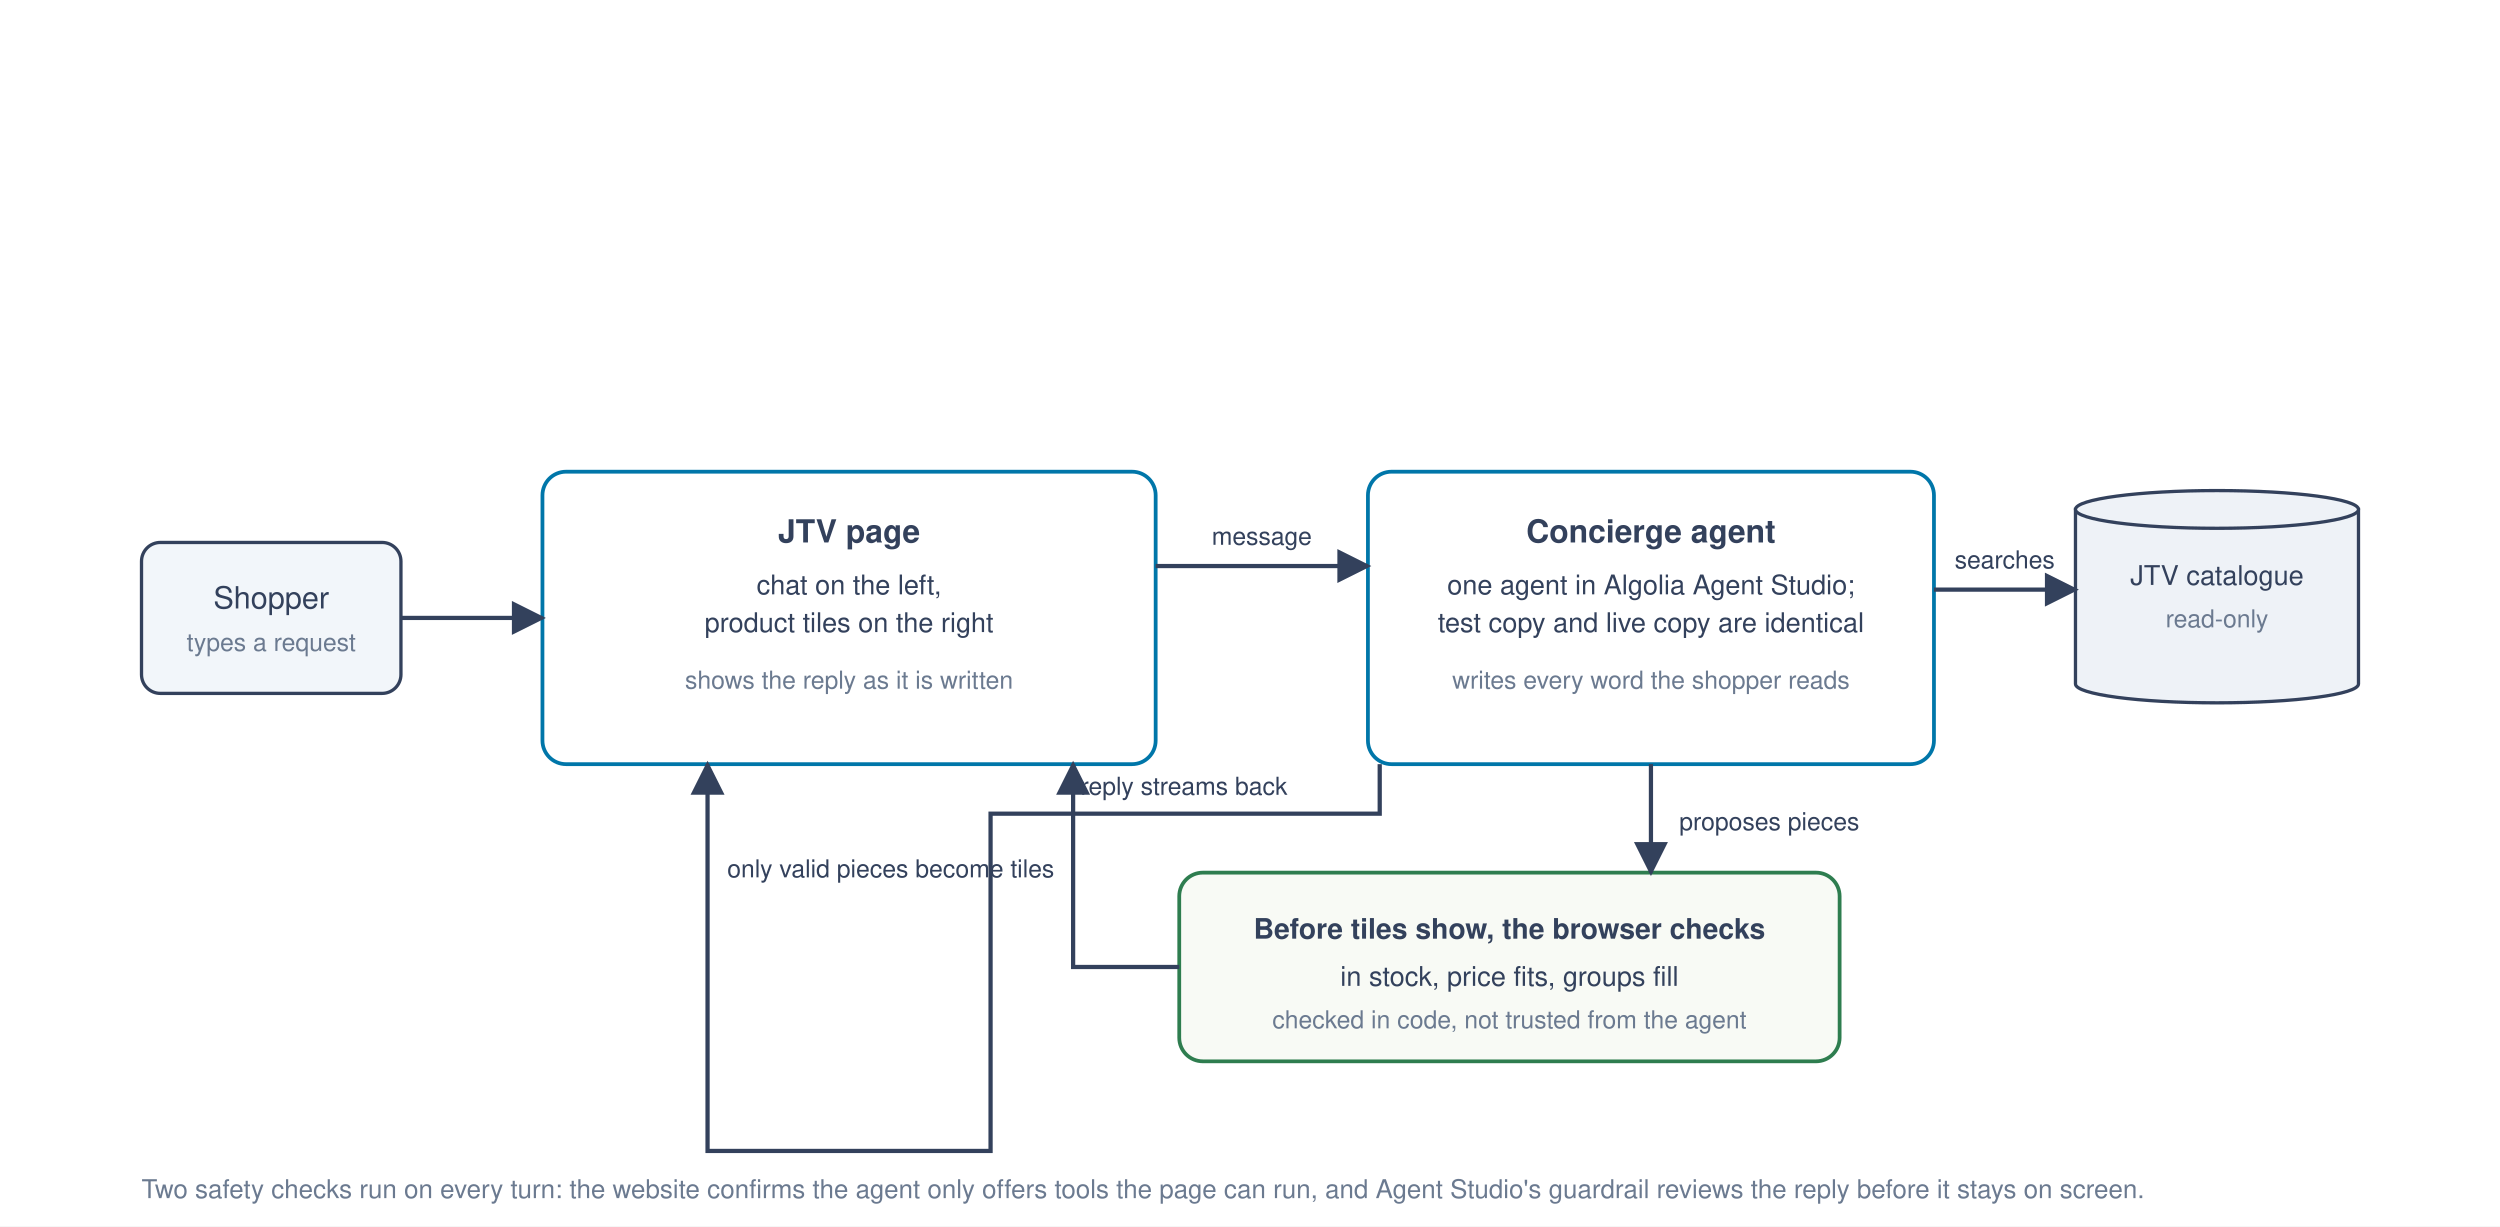
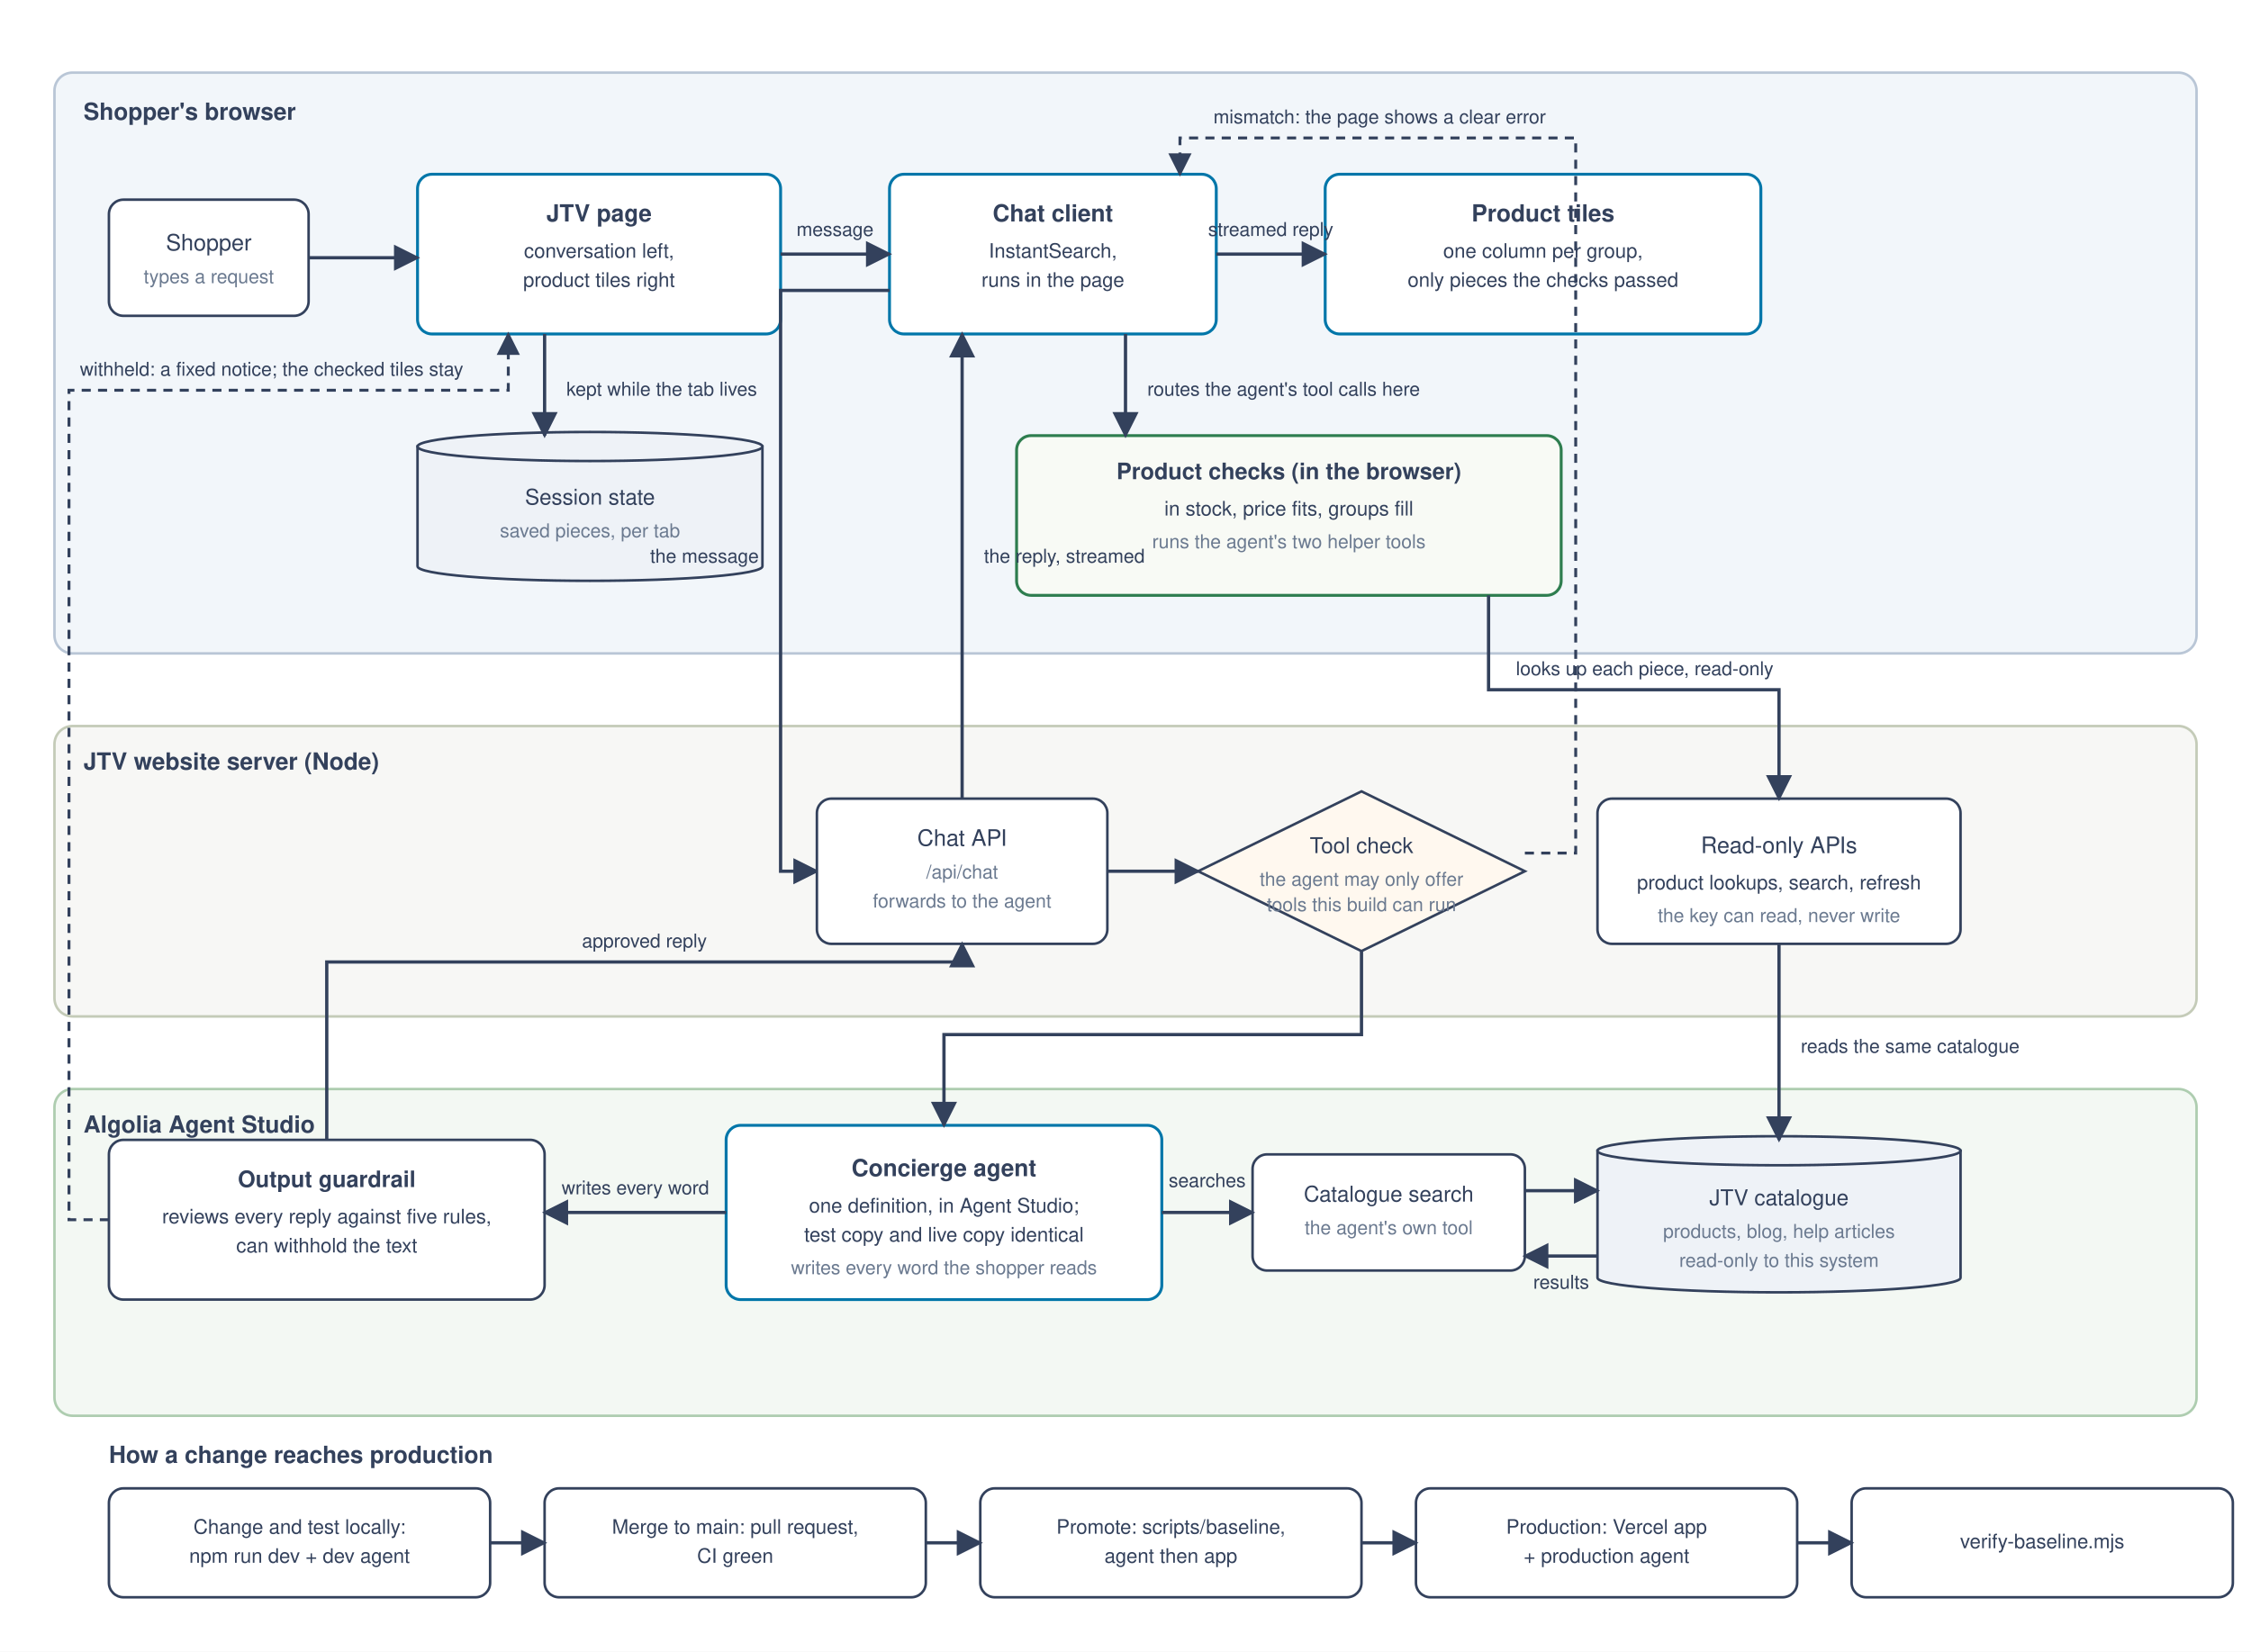
- <svg xmlns="http://www.w3.org/2000/svg" width="1060" height="520" viewBox="0 0 1060 520" font-family="Helvetica, Arial, sans-serif">
+ <svg xmlns="http://www.w3.org/2000/svg" width="1240" height="910" viewBox="0 0 1240 910" font-family="Helvetica, Arial, sans-serif">
  <defs>
    <marker id="ah" viewBox="0 0 10 10" refX="9" refY="5" markerWidth="8" markerHeight="8" orient="auto-start-reverse">
      <path d="M0,0 L10,5 L0,10 z" fill="#33415c" />
    </marker>
  </defs>
-   <rect width="1060" height="520" fill="#ffffff" />
-   <rect x="60" y="230" width="110" height="64" rx="8" fill="#f2f6fa" stroke="#33415c" stroke-width="1.4" />
-   <text x="115" y="258" font-size="13" fill="#33415c" text-anchor="middle">Shopper</text>
-   <text x="115" y="276" font-size="10.5" fill="#6b7a90" text-anchor="middle">types a request</text>
-   <rect x="230" y="200" width="260" height="124" rx="10" fill="#ffffff" stroke="#0076a9" stroke-width="1.6" />
-   <text x="360" y="230" font-size="13.5" font-weight="700" fill="#33415c" text-anchor="middle">JTV page</text>
-   <text x="360" y="252" font-size="11.5" fill="#33415c" text-anchor="middle">chat on the left,</text>
-   <text x="360" y="268" font-size="11.5" fill="#33415c" text-anchor="middle">product tiles on the right</text>
-   <text x="360" y="292" font-size="10.5" fill="#6b7a90" text-anchor="middle">shows the reply as it is written</text>
-   <rect x="580" y="200" width="240" height="124" rx="10" fill="#ffffff" stroke="#0076a9" stroke-width="1.6" />
-   <text x="700" y="230" font-size="13.5" font-weight="700" fill="#33415c" text-anchor="middle">Concierge agent</text>
-   <text x="700" y="252" font-size="11.5" fill="#33415c" text-anchor="middle">one agent in Algolia Agent Studio;</text>
-   <text x="700" y="268" font-size="11.5" fill="#33415c" text-anchor="middle">test copy and live copy are identical</text>
-   <text x="700" y="292" font-size="10.5" fill="#6b7a90" text-anchor="middle">writes every word the shopper reads</text>
-   <path d="M 880 216 h 120 v 74 a 60 8 0 0 1 -120 0 z" fill="#eef2f7" stroke="#33415c" stroke-width="1.4" />
-   <ellipse cx="940" cy="216" rx="60" ry="8" fill="#eef2f7" stroke="#33415c" stroke-width="1.4" />
-   <text x="940" y="248" font-size="11.5" fill="#33415c" text-anchor="middle">JTV catalogue</text>
-   <text x="940" y="266" font-size="10.5" fill="#6b7a90" text-anchor="middle">read-only</text>
-   <rect x="500" y="370" width="280" height="80" rx="10" fill="#f8faf5" stroke="#2e7d4f" stroke-width="1.6" />
-   <text x="640" y="398" font-size="12" font-weight="700" fill="#33415c" text-anchor="middle">Before tiles show, the browser checks</text>
-   <text x="640" y="418" font-size="11.5" fill="#33415c" text-anchor="middle">in stock, price fits, groups fill</text>
-   <text x="640" y="436" font-size="10.5" fill="#6b7a90" text-anchor="middle">checked in code, not trusted from the agent</text>
-   <polyline points="170,262 230,262" fill="none" stroke="#33415c" stroke-width="1.8" marker-end="url(#ah)" />
-   <polyline points="490,240 580,240" fill="none" stroke="#33415c" stroke-width="1.8" marker-end="url(#ah)" />
-   <text x="535" y="231" font-size="10.5" fill="#33415c" text-anchor="middle">message</text>
-   <polyline points="820,250 880,250" fill="none" stroke="#33415c" stroke-width="1.8" marker-end="url(#ah)" />
-   <text x="850" y="241" font-size="10.5" fill="#33415c" text-anchor="middle">searches</text>
-   <polyline points="700,324 700,370" fill="none" stroke="#33415c" stroke-width="1.8" marker-end="url(#ah)" />
-   <text x="712" y="352" font-size="10.5" fill="#33415c" text-anchor="start">proposes pieces</text>
-   <polyline points="500,410 455,410 455,324" fill="none" stroke="#33415c" stroke-width="1.8" marker-end="url(#ah)" />
-   <text x="447" y="372" font-size="10.5" fill="#33415c" text-anchor="end">only valid pieces become tiles</text>
-   <polyline points="585,324 585,345 420,345 420,488 300,488 300,324" fill="none" stroke="#33415c" stroke-width="1.8" marker-end="url(#ah)" />
-   <text x="502" y="337" font-size="10.5" fill="#33415c" text-anchor="middle">reply streams back</text>
-   <text x="60" y="508" font-size="11" fill="#6b7a90">Two safety checks run on every turn: the website confirms the agent only offers tools the page can run, and Agent Studio's guardrail reviews the reply before it stays on screen.</text>
+   <rect width="1240" height="910" fill="#ffffff" />
+   <rect x="30" y="40" width="1180" height="320" rx="10" fill="#f2f6fa" stroke="#b9c6d6" stroke-width="1.4" />
+   <text x="46" y="66" font-size="13" font-weight="700" fill="#33415c">Shopper's browser</text>
+   <rect x="30" y="400" width="1180" height="160" rx="10" fill="#f7f7f5" stroke="#c4cbb8" stroke-width="1.4" />
+   <text x="46" y="424" font-size="13" font-weight="700" fill="#33415c">JTV website server (Node)</text>
+   <rect x="30" y="600" width="1180" height="180" rx="10" fill="#f3f8f3" stroke="#aecdb0" stroke-width="1.4" />
+   <text x="46" y="624" font-size="13" font-weight="700" fill="#33415c">Algolia Agent Studio</text>
+   <rect x="60" y="110" width="110" height="64" rx="8" fill="#ffffff" stroke="#33415c" stroke-width="1.4" />
+   <text x="115" y="138" font-size="12.5" fill="#33415c" text-anchor="middle">Shopper</text>
+   <text x="115" y="156" font-size="10.5" fill="#6b7a90" text-anchor="middle">types a request</text>
+   <rect x="230" y="96" width="200" height="88" rx="8" fill="#ffffff" stroke="#0076a9" stroke-width="1.6" />
+   <text x="330" y="122" font-size="13" font-weight="700" fill="#33415c" text-anchor="middle">JTV page</text>
+   <text x="330" y="142" font-size="11" fill="#33415c" text-anchor="middle">conversation left,</text>
+   <text x="330" y="158" font-size="11" fill="#33415c" text-anchor="middle">product tiles right</text>
+   <rect x="490" y="96" width="180" height="88" rx="8" fill="#ffffff" stroke="#0076a9" stroke-width="1.6" />
+   <text x="580" y="122" font-size="13" font-weight="700" fill="#33415c" text-anchor="middle">Chat client</text>
+   <text x="580" y="142" font-size="11" fill="#33415c" text-anchor="middle">InstantSearch,</text>
+   <text x="580" y="158" font-size="11" fill="#33415c" text-anchor="middle">runs in the page</text>
+   <rect x="730" y="96" width="240" height="88" rx="8" fill="#ffffff" stroke="#0076a9" stroke-width="1.6" />
+   <text x="850" y="122" font-size="13" font-weight="700" fill="#33415c" text-anchor="middle">Product tiles</text>
+   <text x="850" y="142" font-size="11" fill="#33415c" text-anchor="middle">one column per group,</text>
+   <text x="850" y="158" font-size="11" fill="#33415c" text-anchor="middle">only pieces the checks passed</text>
+   <path d="M 230 246 h 190 v 66 a 95 8 0 0 1 -190 0 z" fill="#eef2f7" stroke="#33415c" stroke-width="1.4" />
+   <ellipse cx="325" cy="246" rx="95" ry="8" fill="#eef2f7" stroke="#33415c" stroke-width="1.4" />
+   <text x="325" y="278" font-size="12" fill="#33415c" text-anchor="middle">Session state</text>
+   <text x="325" y="296" font-size="10.5" fill="#6b7a90" text-anchor="middle">saved pieces, per tab</text>
+   <rect x="560" y="240" width="300" height="88" rx="8" fill="#f8faf5" stroke="#2e7d4f" stroke-width="1.6" />
+   <text x="710" y="264" font-size="12.5" font-weight="700" fill="#33415c" text-anchor="middle">Product checks (in the browser)</text>
+   <text x="710" y="284" font-size="11" fill="#33415c" text-anchor="middle">in stock, price fits, groups fill</text>
+   <text x="710" y="302" font-size="10.5" fill="#6b7a90" text-anchor="middle">runs the agent's two helper tools</text>
+   <polyline points="170,142 230,142" fill="none" stroke="#33415c" stroke-width="1.8" marker-end="url(#ah)" />
+   <polyline points="430,140 490,140" fill="none" stroke="#33415c" stroke-width="1.8" marker-end="url(#ah)" />
+   <text x="460" y="130" font-size="10.5" fill="#33415c" text-anchor="middle">message</text>
+   <polyline points="670,140 730,140" fill="none" stroke="#33415c" stroke-width="1.8" marker-end="url(#ah)" />
+   <text x="700" y="130" font-size="10.5" fill="#33415c" text-anchor="middle">streamed reply</text>
+   <polyline points="300,184 300,240" fill="none" stroke="#33415c" stroke-width="1.8" marker-end="url(#ah)" />
+   <text x="312" y="218" font-size="10.5" fill="#33415c" text-anchor="start">kept while the tab lives</text>
+   <polyline points="620,184 620,240" fill="none" stroke="#33415c" stroke-width="1.8" marker-end="url(#ah)" />
+   <text x="632" y="218" font-size="10.5" fill="#33415c" text-anchor="start">routes the agent's tool calls here</text>
+   <polyline points="490,160 430,160 430,480 450,480" fill="none" stroke="#33415c" stroke-width="1.8" marker-end="url(#ah)" />
+   <text x="418" y="310" font-size="10.5" fill="#33415c" text-anchor="end">the message</text>
+   <polyline points="530,440 530,184" fill="none" stroke="#33415c" stroke-width="1.8" marker-end="url(#ah)" />
+   <text x="542" y="310" font-size="10.5" fill="#33415c" text-anchor="start">the reply, streamed</text>
+   <rect x="450" y="440" width="160" height="80" rx="8" fill="#ffffff" stroke="#33415c" stroke-width="1.4" />
+   <text x="530" y="466" font-size="12.5" fill="#33415c" text-anchor="middle">Chat API</text>
+   <text x="530" y="484" font-size="10.5" fill="#6b7a90" text-anchor="middle">/api/chat</text>
+   <text x="530" y="500" font-size="10.5" fill="#6b7a90" text-anchor="middle">forwards to the agent</text>
+   <polygon points="660,480 750,436 840,480 750,524" fill="#fff8ef" stroke="#33415c" stroke-width="1.4" />
+   <text x="750" y="470" font-size="12" fill="#33415c" text-anchor="middle">Tool check</text>
+   <text x="750" y="488" font-size="10.5" fill="#6b7a90" text-anchor="middle">the agent may only offer</text>
+   <text x="750" y="502" font-size="10.5" fill="#6b7a90" text-anchor="middle">tools this build can run</text>
+   <rect x="880" y="440" width="200" height="80" rx="8" fill="#ffffff" stroke="#33415c" stroke-width="1.4" />
+   <text x="980" y="470" font-size="12.5" fill="#33415c" text-anchor="middle">Read-only APIs</text>
+   <text x="980" y="490" font-size="11" fill="#33415c" text-anchor="middle">product lookups, search, refresh</text>
+   <text x="980" y="508" font-size="10.5" fill="#6b7a90" text-anchor="middle">the key can read, never write</text>
+   <polyline points="610,480 660,480" fill="none" stroke="#33415c" stroke-width="1.8" marker-end="url(#ah)" />
+   <polyline points="820,328 820,380 980,380 980,440" fill="none" stroke="#33415c" stroke-width="1.8" marker-end="url(#ah)" />
+   <text x="906" y="372" font-size="10.5" fill="#33415c" text-anchor="middle">looks up each piece, read-only</text>
+   <rect x="60" y="628" width="240" height="88" rx="8" fill="#ffffff" stroke="#33415c" stroke-width="1.4" />
+   <text x="180" y="654" font-size="12.5" font-weight="700" fill="#33415c" text-anchor="middle">Output guardrail</text>
+   <text x="180" y="674" font-size="11" fill="#33415c" text-anchor="middle">reviews every reply against five rules,</text>
+   <text x="180" y="690" font-size="11" fill="#33415c" text-anchor="middle">can withhold the text</text>
+   <rect x="400" y="620" width="240" height="96" rx="8" fill="#ffffff" stroke="#0076a9" stroke-width="1.6" />
+   <text x="520" y="648" font-size="13" font-weight="700" fill="#33415c" text-anchor="middle">Concierge agent</text>
+   <text x="520" y="668" font-size="11" fill="#33415c" text-anchor="middle">one definition, in Agent Studio;</text>
+   <text x="520" y="684" font-size="11" fill="#33415c" text-anchor="middle">test copy and live copy identical</text>
+   <text x="520" y="702" font-size="10.5" fill="#6b7a90" text-anchor="middle">writes every word the shopper reads</text>
+   <rect x="690" y="636" width="150" height="64" rx="8" fill="#ffffff" stroke="#33415c" stroke-width="1.4" />
+   <text x="765" y="662" font-size="12" fill="#33415c" text-anchor="middle">Catalogue search</text>
+   <text x="765" y="680" font-size="10.5" fill="#6b7a90" text-anchor="middle">the agent's own tool</text>
+   <path d="M 880 634 h 200 v 70 a 100 8 0 0 1 -200 0 z" fill="#eef2f7" stroke="#33415c" stroke-width="1.4" />
+   <ellipse cx="980" cy="634" rx="100" ry="8" fill="#eef2f7" stroke="#33415c" stroke-width="1.4" />
+   <text x="980" y="664" font-size="12" fill="#33415c" text-anchor="middle">JTV catalogue</text>
+   <text x="980" y="682" font-size="10.5" fill="#6b7a90" text-anchor="middle">products, blog, help articles</text>
+   <text x="980" y="698" font-size="10.5" fill="#6b7a90" text-anchor="middle">read-only to this system</text>
+   <polyline points="400,668 300,668" fill="none" stroke="#33415c" stroke-width="1.8" marker-end="url(#ah)" />
+   <text x="350" y="658" font-size="10.5" fill="#33415c" text-anchor="middle">writes every word</text>
+   <polyline points="640,668 690,668" fill="none" stroke="#33415c" stroke-width="1.8" marker-end="url(#ah)" />
+   <text x="665" y="654" font-size="10.5" fill="#33415c" text-anchor="middle">searches</text>
+   <polyline points="840,656 880,656" fill="none" stroke="#33415c" stroke-width="1.8" marker-end="url(#ah)" />
+   <polyline points="880,692 840,692" fill="none" stroke="#33415c" stroke-width="1.8" marker-end="url(#ah)" />
+   <text x="860" y="710" font-size="10.5" fill="#33415c" text-anchor="middle">results</text>
+   <polyline points="980,520 980,628" fill="none" stroke="#33415c" stroke-width="1.8" marker-end="url(#ah)" />
+   <text x="992" y="580" font-size="10.5" fill="#33415c" text-anchor="start">reads the same catalogue</text>
+   <polyline points="750,524 750,570 520,570 520,620" fill="none" stroke="#33415c" stroke-width="1.8" marker-end="url(#ah)" />
+   <polyline points="180,628 180,530 530,530 530,520" fill="none" stroke="#33415c" stroke-width="1.8" marker-end="url(#ah)" />
+   <text x="355" y="522" font-size="10.5" fill="#33415c" text-anchor="middle">approved reply</text>
+   <polyline points="840,470 868,470 868,76 650,76 650,96" fill="none" stroke="#33415c" stroke-width="1.6" stroke-dasharray="5 4" marker-end="url(#ah)" />
+   <text x="760" y="68" font-size="10.5" fill="#33415c" text-anchor="middle">mismatch: the page shows a clear error</text>
+   <polyline points="60,672 38,672 38,215 280,215 280,184" fill="none" stroke="#33415c" stroke-width="1.6" stroke-dasharray="5 4" marker-end="url(#ah)" />
+   <text x="44" y="207" font-size="10.5" fill="#33415c" text-anchor="start">withheld: a fixed notice; the checked tiles stay</text>
+   <text x="60" y="806" font-size="13" font-weight="700" fill="#33415c">How a change reaches production</text>
+   <rect x="60" y="820" width="210" height="60" rx="8" fill="#ffffff" stroke="#33415c" stroke-width="1.4" />
+   <text x="165" y="845" font-size="11" fill="#33415c" text-anchor="middle">Change and test locally:</text>
+   <text x="165" y="861" font-size="11" fill="#33415c" text-anchor="middle">npm run dev + dev agent</text>
+   <rect x="300" y="820" width="210" height="60" rx="8" fill="#ffffff" stroke="#33415c" stroke-width="1.4" />
+   <text x="405" y="845" font-size="11" fill="#33415c" text-anchor="middle">Merge to main: pull request,</text>
+   <text x="405" y="861" font-size="11" fill="#33415c" text-anchor="middle">CI green</text>
+   <rect x="540" y="820" width="210" height="60" rx="8" fill="#ffffff" stroke="#33415c" stroke-width="1.4" />
+   <text x="645" y="845" font-size="11" fill="#33415c" text-anchor="middle">Promote: scripts/baseline,</text>
+   <text x="645" y="861" font-size="11" fill="#33415c" text-anchor="middle">agent then app</text>
+   <rect x="780" y="820" width="210" height="60" rx="8" fill="#ffffff" stroke="#33415c" stroke-width="1.4" />
+   <text x="885" y="845" font-size="11" fill="#33415c" text-anchor="middle">Production: Vercel app</text>
+   <text x="885" y="861" font-size="11" fill="#33415c" text-anchor="middle">+ production agent</text>
+   <rect x="1020" y="820" width="210" height="60" rx="8" fill="#ffffff" stroke="#33415c" stroke-width="1.4" />
+   <text x="1125" y="853" font-size="11" fill="#33415c" text-anchor="middle">verify-baseline.mjs</text>
+   <polyline points="270,850 300,850" fill="none" stroke="#33415c" stroke-width="1.8" marker-end="url(#ah)" />
+   <polyline points="510,850 540,850" fill="none" stroke="#33415c" stroke-width="1.8" marker-end="url(#ah)" />
+   <polyline points="750,850 780,850" fill="none" stroke="#33415c" stroke-width="1.8" marker-end="url(#ah)" />
+   <polyline points="990,850 1020,850" fill="none" stroke="#33415c" stroke-width="1.8" marker-end="url(#ah)" />
</svg>
